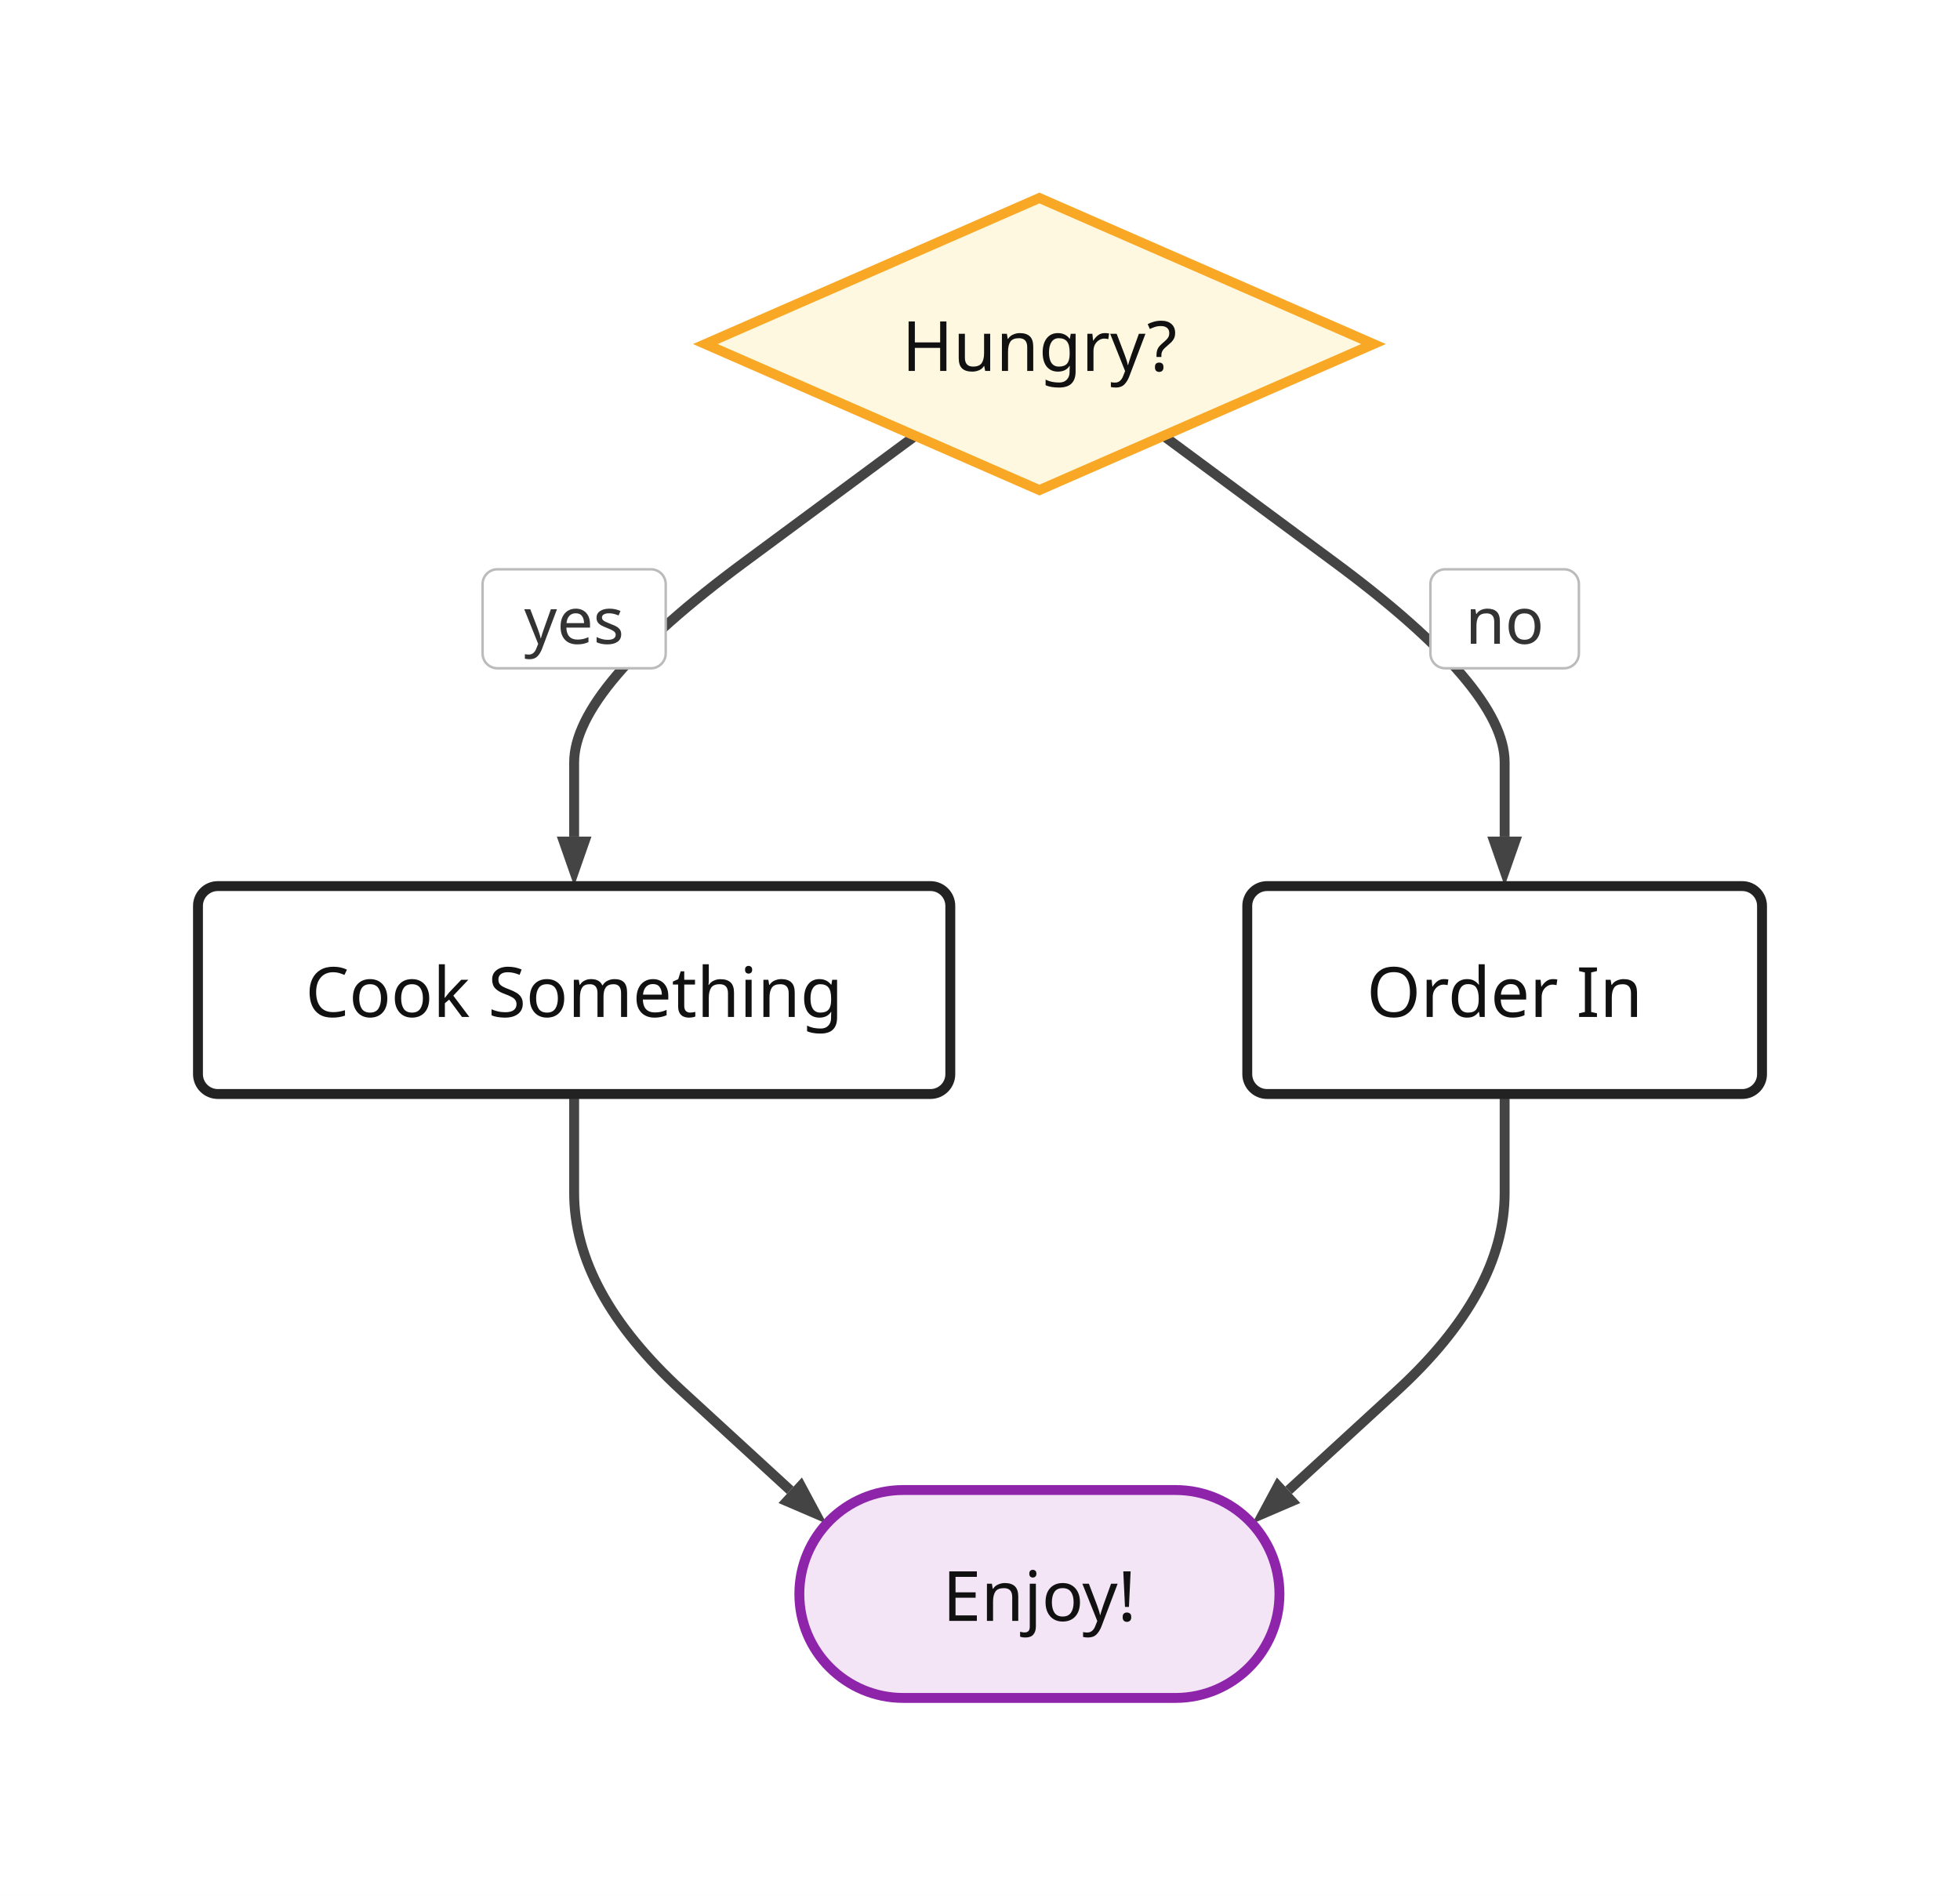
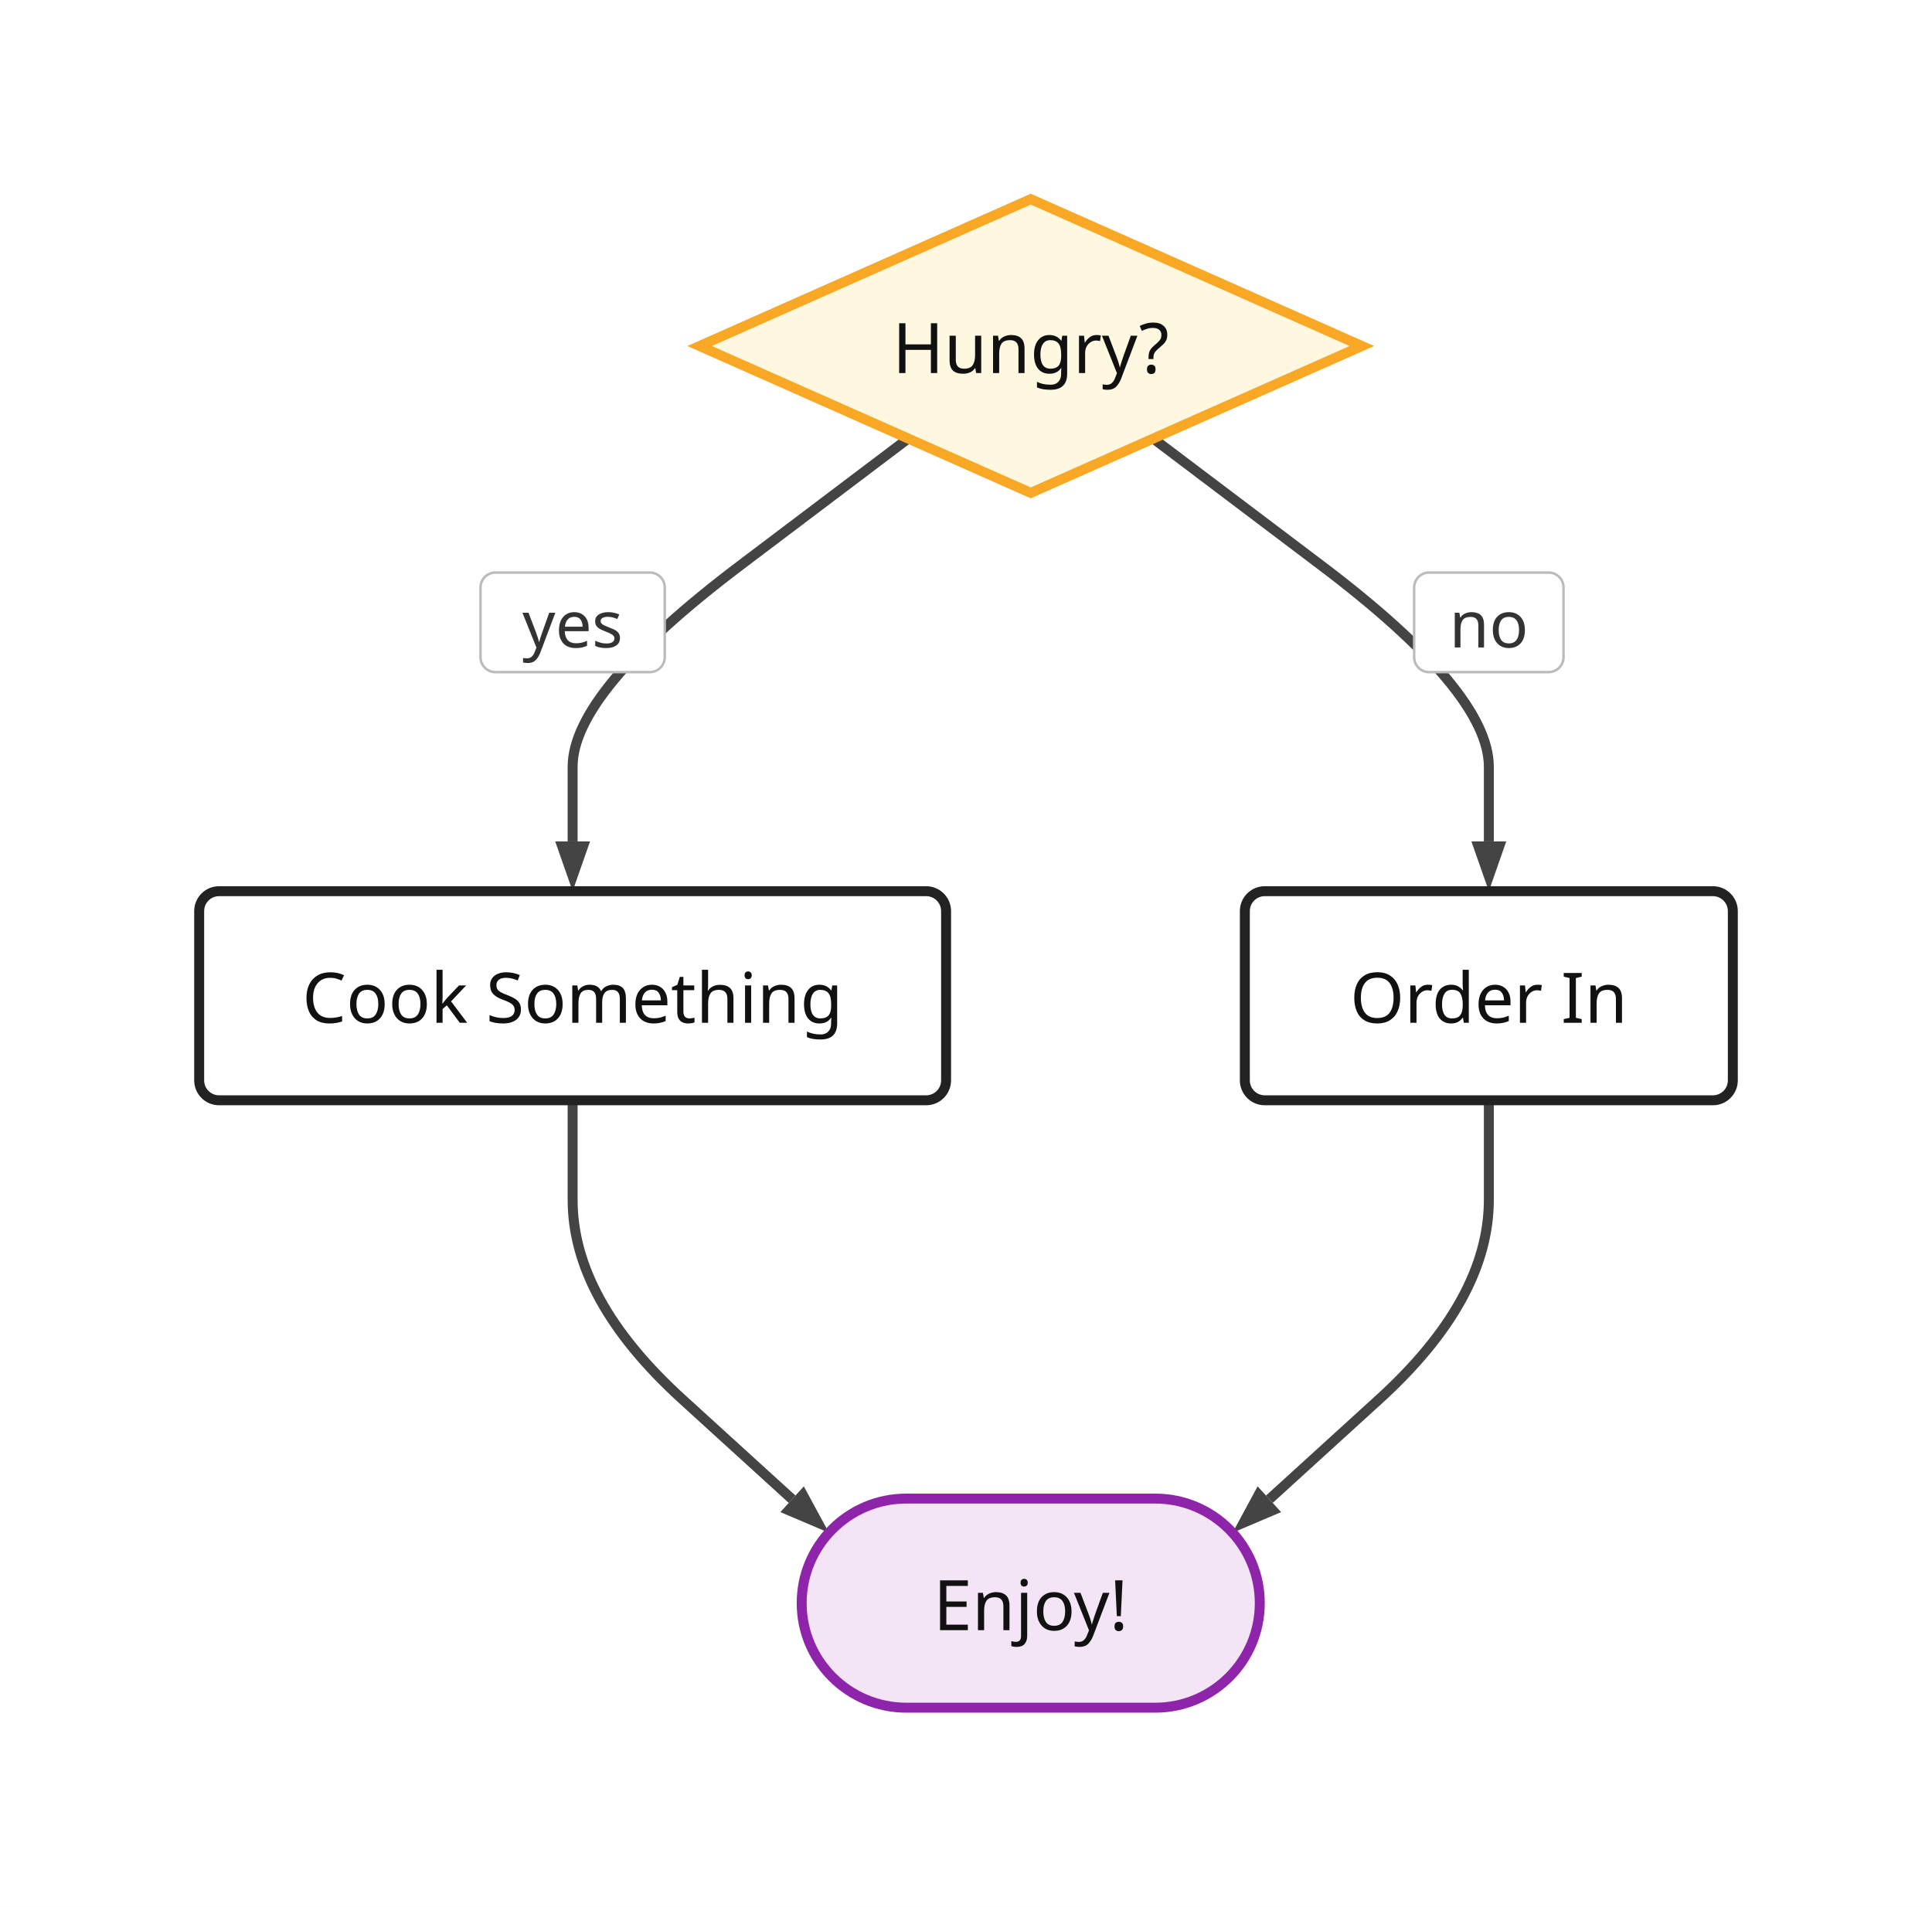
- <svg xmlns="http://www.w3.org/2000/svg" viewBox="-40 -40 396 383" style="max-width:100%">
-   <rect x="-40" y="-40" width="396" height="383" fill="white" />
+ <svg xmlns="http://www.w3.org/2000/svg" viewBox="-40 -40 388 383" style="max-width:100%">
+   <rect x="-40" y="-40" width="388" height="383" fill="white" />
  <defs>
    <marker id="arrowhead" markerWidth="10" markerHeight="7" refX="0" refY="3.5" orient="auto" markerUnits="userSpaceOnUse">
      <polygon points="0 0, 10 3.5, 0 7" fill="#444444" />
    </marker>
    <marker id="arrowhead-thick" markerWidth="14" markerHeight="10" refX="0" refY="5" orient="auto" markerUnits="userSpaceOnUse">
      <polygon points="0 0, 14 5, 0 10" fill="#444444" />
    </marker>
    <marker id="arrowhead-reverse" markerWidth="10" markerHeight="7" refX="10" refY="3.5" orient="auto" markerUnits="userSpaceOnUse">
      <polygon points="10 0, 0 3.5, 10 7" fill="#444444" />
    </marker>
  </defs>
-   <path d="M 144.923 48.041 L 110.462 73.52 Q 76 99 76 114 L 76 129" fill="none" stroke="#444444" stroke-width="2" marker-end="url(#arrowhead)" />
-   <path d="M 195.077 48.041 L 229.538 73.52 Q 264 99 264 114 L 264 129" fill="none" stroke="#444444" stroke-width="2" marker-end="url(#arrowhead)" />
-   <path d="M 76 181 L 76 201 Q 76 221 97.828 241.022 L 119.655 261.045" fill="none" stroke="#444444" stroke-width="2" marker-end="url(#arrowhead)" />
-   <path d="M 264 181 L 264 201 Q 264 221 242.172 241.022 L 220.345 261.045" fill="none" stroke="#444444" stroke-width="2" marker-end="url(#arrowhead)" />
-   <g transform="translate(102.5, 0)" data-node-id="hungry">
-     <polygon points="67.5,0 135,29.5 67.5,59 0,29.5" fill="#fff8e1" stroke="#f9a825" stroke-width="2" />
-     <text x="67.5" y="29.5" text-anchor="middle" dominant-baseline="central" fill="#111111" font-size="14" font-family="system-ui, sans-serif">Hungry?</text>
+   <path d="M 142.397 48.086 L 108.699 73.543 Q 75 99 75 114 L 75 129" fill="none" stroke="#444444" stroke-width="2" marker-end="url(#arrowhead)" />
+   <path d="M 191.603 48.086 L 225.301 73.543 Q 259 99 259 114 L 259 129" fill="none" stroke="#444444" stroke-width="2" marker-end="url(#arrowhead)" />
+   <path d="M 75 181 L 75 201 Q 75 221 97.039 241.065 L 119.077 261.13" fill="none" stroke="#444444" stroke-width="2" marker-end="url(#arrowhead)" />
+   <path d="M 259 181 L 259 201 Q 259 221 236.961 241.065 L 214.923 261.13" fill="none" stroke="#444444" stroke-width="2" marker-end="url(#arrowhead)" />
+   <g transform="translate(100.5, 0)" data-node-id="hungry">
+     <polygon points="66.5,0 133,29.5 66.5,59 0,29.5" fill="#fff8e1" stroke="#f9a825" stroke-width="2" />
+     <text x="66.5" y="29.5" text-anchor="middle" dominant-baseline="central" fill="#111111" font-size="14" font-family="system-ui, sans-serif">Hungry?</text>
  </g>
  <g transform="translate(0, 139)" data-node-id="cook">
-     <rect x="0" y="0" width="152" height="42" rx="4" ry="4" fill="#ffffff" stroke="#222222" stroke-width="2" />
-     <text x="76" y="21" text-anchor="middle" dominant-baseline="central" fill="#111111" font-size="14" font-family="system-ui, sans-serif">Cook Something</text>
+     <rect x="0" y="0" width="150" height="42" rx="4" ry="4" fill="#ffffff" stroke="#222222" stroke-width="2" />
+     <text x="75" y="21" text-anchor="middle" dominant-baseline="central" fill="#111111" font-size="14" font-family="system-ui, sans-serif">Cook Something</text>
  </g>
-   <g transform="translate(212, 139)" data-node-id="order">
-     <rect x="0" y="0" width="104" height="42" rx="4" ry="4" fill="#ffffff" stroke="#222222" stroke-width="2" />
-     <text x="52" y="21" text-anchor="middle" dominant-baseline="central" fill="#111111" font-size="14" font-family="system-ui, sans-serif">Order In</text>
+   <g transform="translate(210, 139)" data-node-id="order">
+     <rect x="0" y="0" width="98" height="42" rx="4" ry="4" fill="#ffffff" stroke="#222222" stroke-width="2" />
+     <text x="49" y="21" text-anchor="middle" dominant-baseline="central" fill="#111111" font-size="14" font-family="system-ui, sans-serif">Order In</text>
  </g>
-   <g transform="translate(121.5, 261)" data-node-id="enjoy">
-     <rect x="0" y="0" width="97" height="42" rx="21" ry="21" fill="#f3e5f5" stroke="#8e24aa" stroke-width="2" />
-     <text x="48.5" y="21" text-anchor="middle" dominant-baseline="central" fill="#111111" font-size="14" font-family="system-ui, sans-serif">Enjoy!</text>
+   <g transform="translate(121, 261)" data-node-id="enjoy">
+     <rect x="0" y="0" width="92" height="42" rx="21" ry="21" fill="#f3e5f5" stroke="#8e24aa" stroke-width="2" />
+     <text x="46" y="21" text-anchor="middle" dominant-baseline="central" fill="#111111" font-size="14" font-family="system-ui, sans-serif">Enjoy!</text>
  </g>
-   <g transform="translate(76, 85)">
+   <g transform="translate(75, 85)">
    <rect x="-18.5" y="-10" width="37" height="20" fill="white" stroke="#bbb" stroke-width="0.5" rx="3" />
    <text text-anchor="middle" dominant-baseline="central" fill="#333333" font-size="13" font-family="system-ui, sans-serif">yes</text>
  </g>
-   <g transform="translate(264, 85)">
+   <g transform="translate(259, 85)">
    <rect x="-15" y="-10" width="30" height="20" fill="white" stroke="#bbb" stroke-width="0.5" rx="3" />
    <text text-anchor="middle" dominant-baseline="central" fill="#333333" font-size="13" font-family="system-ui, sans-serif">no</text>
  </g>
</svg>
